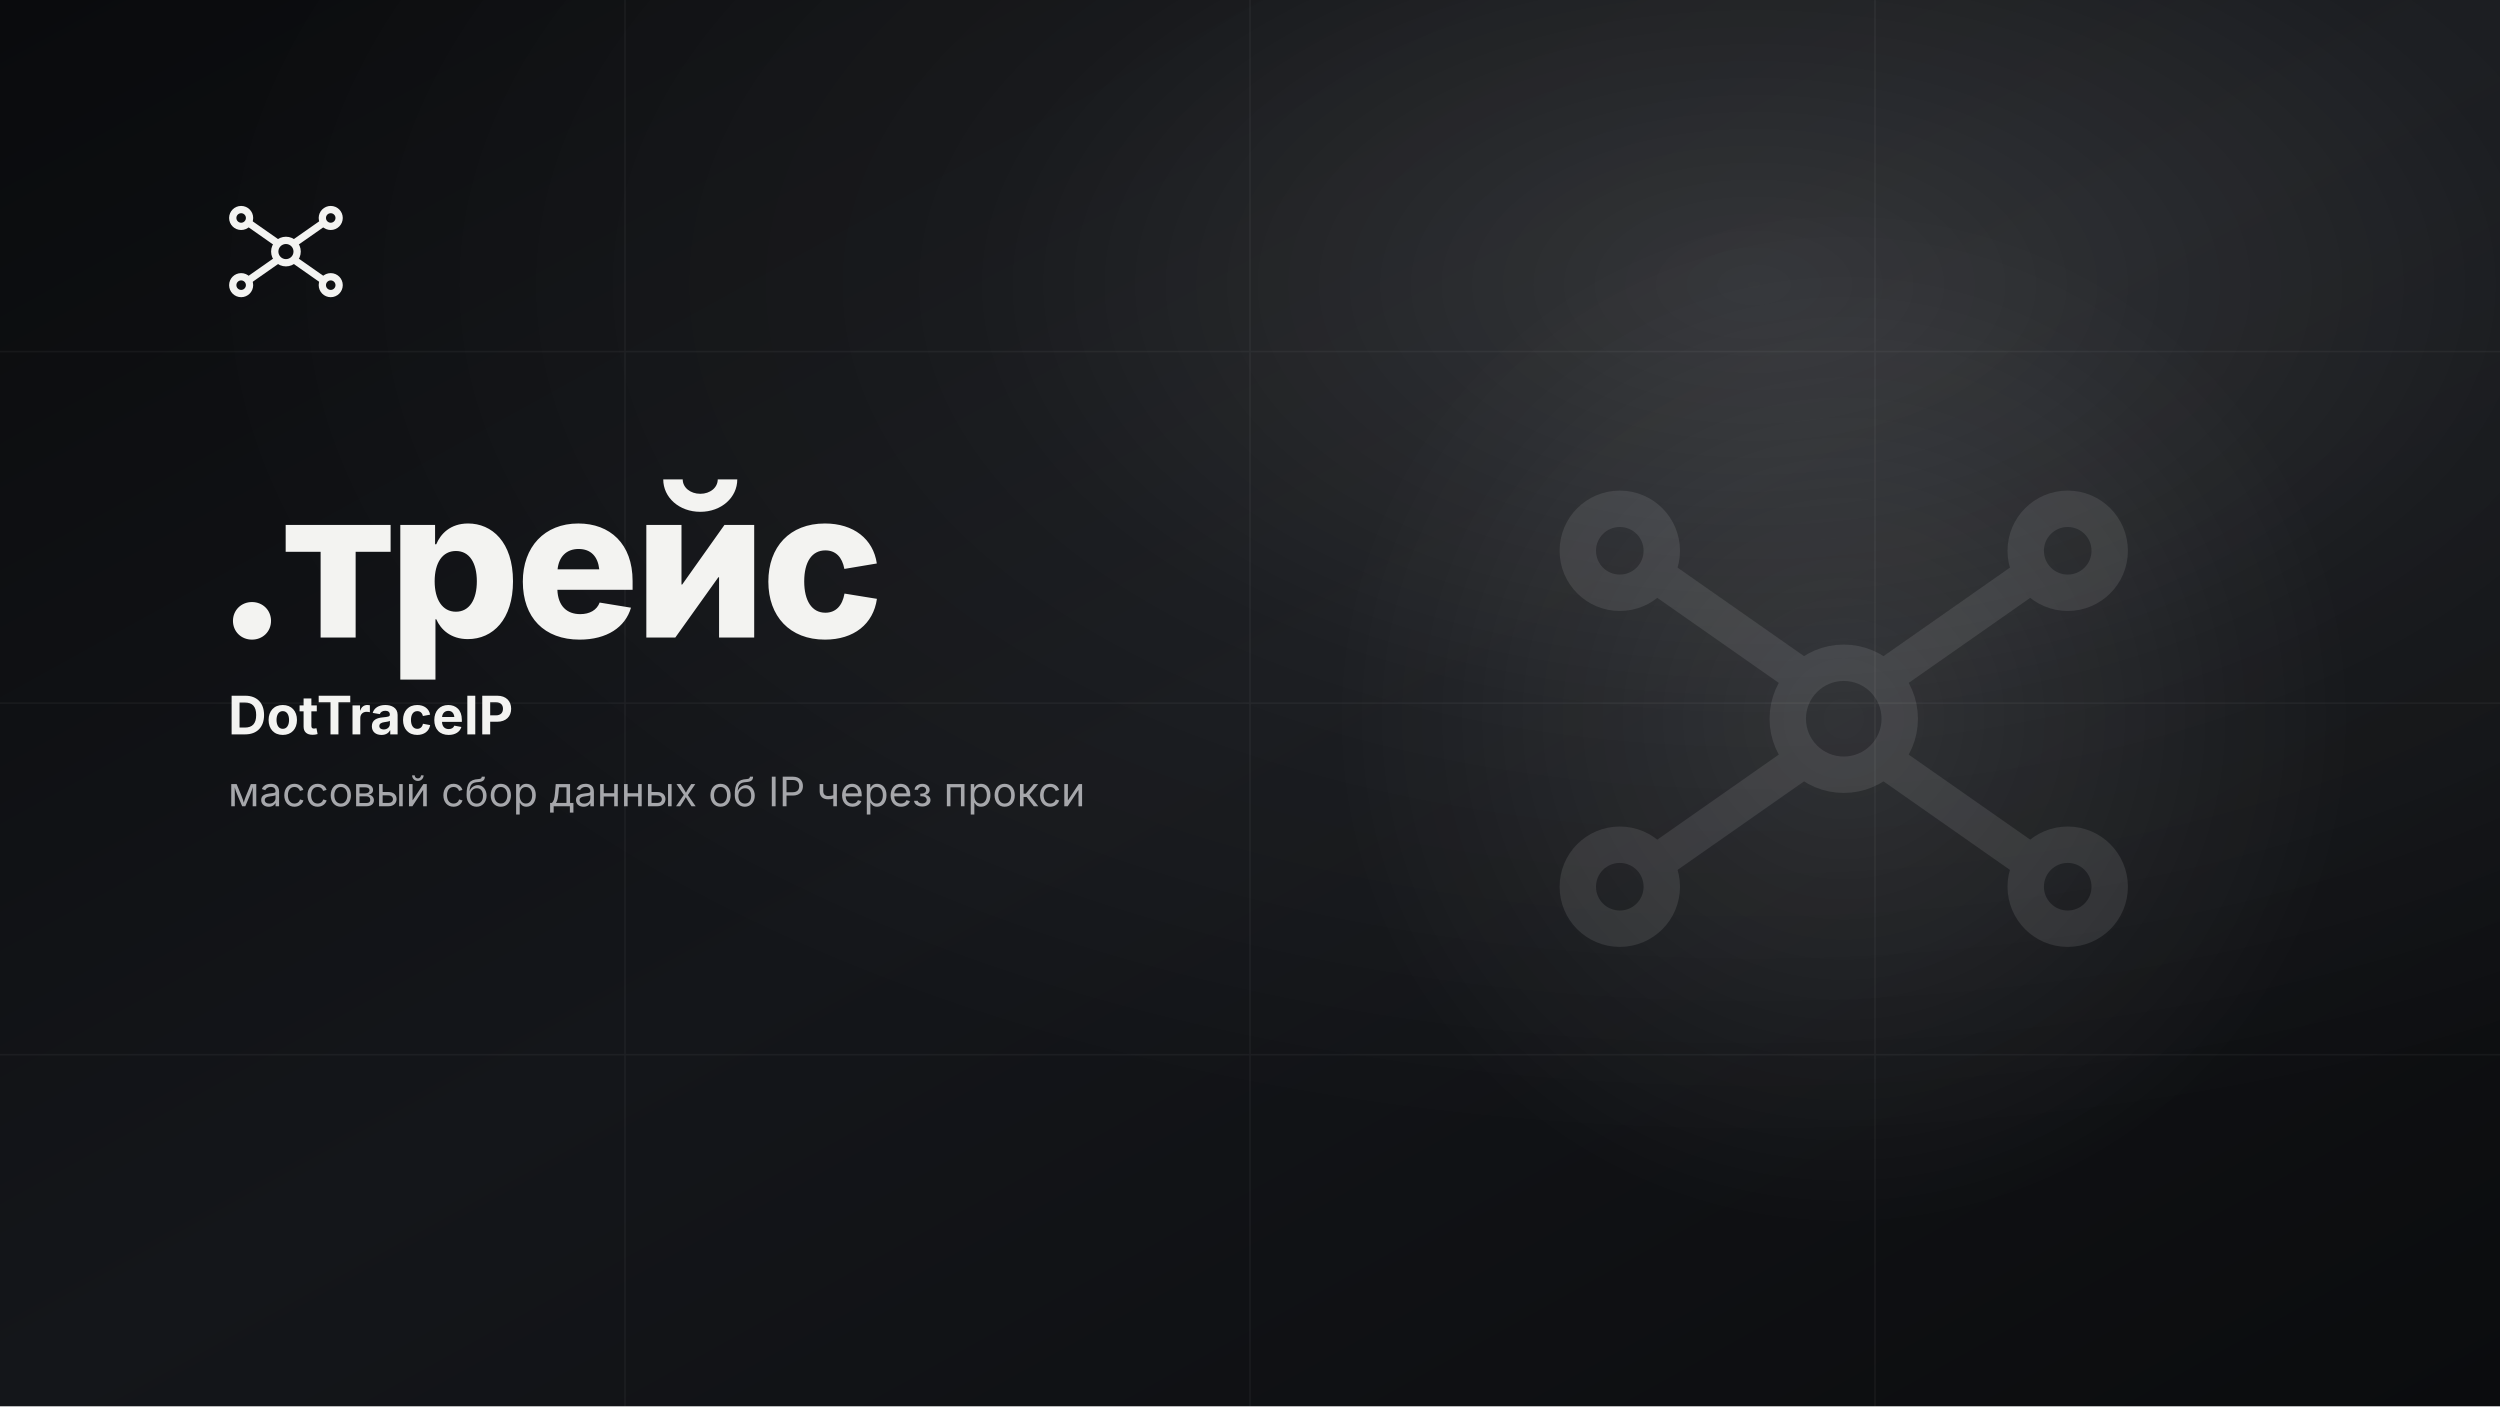
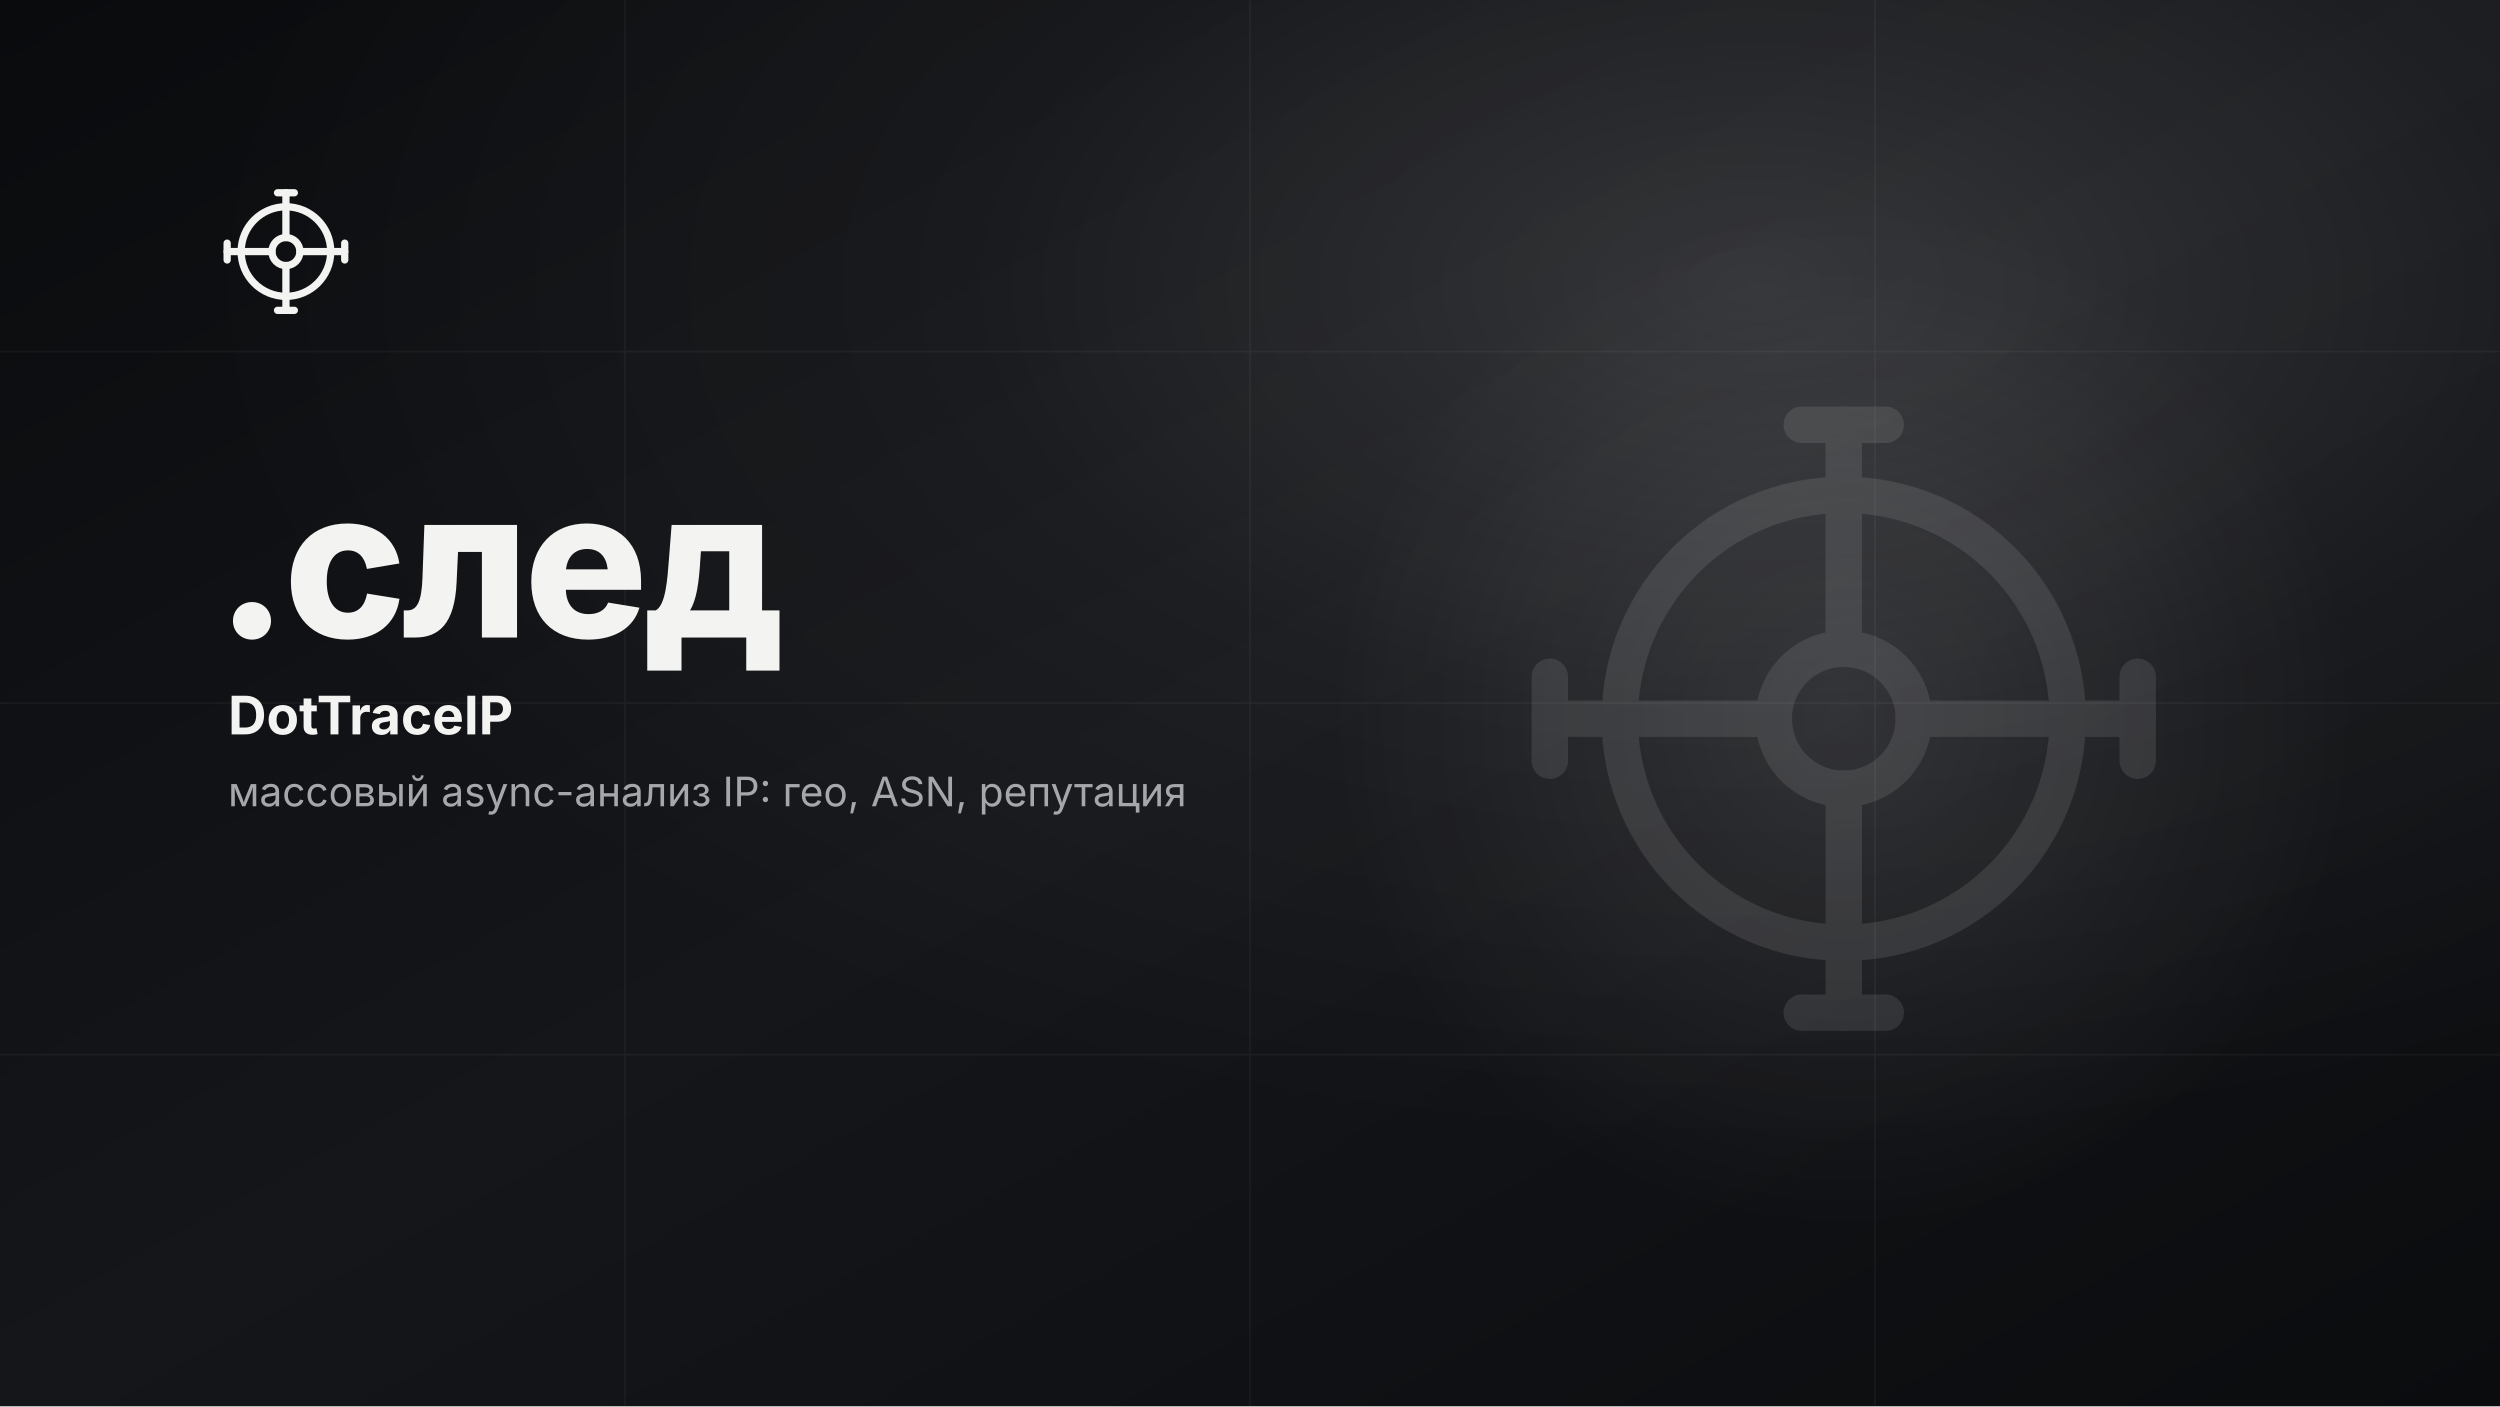
<svg xmlns="http://www.w3.org/2000/svg" viewBox="0 0 1600 900" width="1600" height="900" role="img" aria-label="DotTraceIP">
  <defs>
    <linearGradient id="dti-bg" x1="0" y1="0" x2="1" y2="1">
      <stop offset="0" stop-color="#0a0b0d" />
      <stop offset="0.5" stop-color="#14161a" />
      <stop offset="1" stop-color="#0b0c0e" />
    </linearGradient>
    <radialGradient id="dti-glow" cx="70%" cy="20%" r="62%">
      <stop offset="0" stop-color="#ffffff" stop-opacity="0.14" />
      <stop offset="0.5" stop-color="#ffffff" stop-opacity="0.04" />
      <stop offset="1" stop-color="#ffffff" stop-opacity="0" />
    </radialGradient>
    <radialGradient id="dti-halo" cx="50%" cy="50%" r="50%">
      <stop offset="0" stop-color="#ffffff" stop-opacity="0.1" />
      <stop offset="1" stop-color="#ffffff" stop-opacity="0" />
    </radialGradient>
  </defs>
  <rect width="1600" height="900" fill="url(#dti-bg)" />
  <rect width="1600" height="900" fill="url(#dti-glow)" />
  <g opacity="0.045" stroke="#ffffff" stroke-width="1">
    <path d="M0 225 H1600 M0 450 H1600 M0 675 H1600 M400 0 V900 M800 0 V900 M1200 0 V900" />
  </g>
  <circle cx="1180" cy="460" r="330" fill="url(#dti-halo)" />
  <svg x="965" y="245" width="430" height="430" viewBox="0 0 48 48">
    <g opacity="0.1" fill="none" stroke="#ffffff" stroke-width="2.6" stroke-linecap="round" stroke-linejoin="round">
-       <circle cx="24" cy="24" r="4" />
-       <circle cx="8" cy="12" r="3" />
-       <circle cx="40" cy="12" r="3" />
-       <circle cx="8" cy="36" r="3" />
-       <circle cx="40" cy="36" r="3" />
-       <path d="M11 14 L21 21 M37 14 L27 21 M11 34 L21 27 M37 34 L27 27" />
+       <circle cx="24" cy="24" r="16" />
+       <circle cx="24" cy="24" r="5" />
+       <path d="M3 24 L19 24 M29 24 L45 24 M24 3 L24 19 M24 29 L24 45" />
+       <path d="M3 21 L3 27 M45 21 L45 27 M21 3 L27 3 M21 45 L27 45" />
    </g>
  </svg>
  <svg x="140" y="118" width="86" height="86" viewBox="0 0 48 48">
    <g fill="none" stroke="#f3f3f1" stroke-width="2.6" stroke-linecap="round" stroke-linejoin="round">
-       <circle cx="24" cy="24" r="4" />
-       <circle cx="8" cy="12" r="3" />
-       <circle cx="40" cy="12" r="3" />
-       <circle cx="8" cy="36" r="3" />
-       <circle cx="40" cy="36" r="3" />
-       <path d="M11 14 L21 21 M37 14 L27 21 M11 34 L21 27 M37 34 L27 27" />
+       <circle cx="24" cy="24" r="16" />
+       <circle cx="24" cy="24" r="5" />
+       <path d="M3 24 L19 24 M29 24 L45 24 M24 3 L24 19 M24 29 L24 45" />
+       <path d="M3 21 L3 27 M45 21 L45 27 M21 3 L27 3 M21 45 L27 45" />
    </g>
  </svg>
-   <text x="138" y="408" font-family="Inter, Arial, sans-serif" font-size="132" font-weight="800" fill="#f3f3f1" letter-spacing="-3">.трейс</text>
+   <text x="138" y="408" font-family="Inter, Arial, sans-serif" font-size="132" font-weight="800" fill="#f3f3f1" letter-spacing="-3">.след</text>
  <text x="146" y="470" font-family="Inter, Arial, sans-serif" font-size="34" font-weight="700" fill="#f3f3f1">DotTraceIP</text>
-   <text x="146" y="516" font-family="Inter, Arial, sans-serif" font-size="26" fill="#a6a7ab">массовый сбор данных об IP через прокси</text>
+   <text x="146" y="516" font-family="Inter, Arial, sans-serif" font-size="26" fill="#a6a7ab">массовый async-анализ IP: гео, ASN, репутация</text>
</svg>
